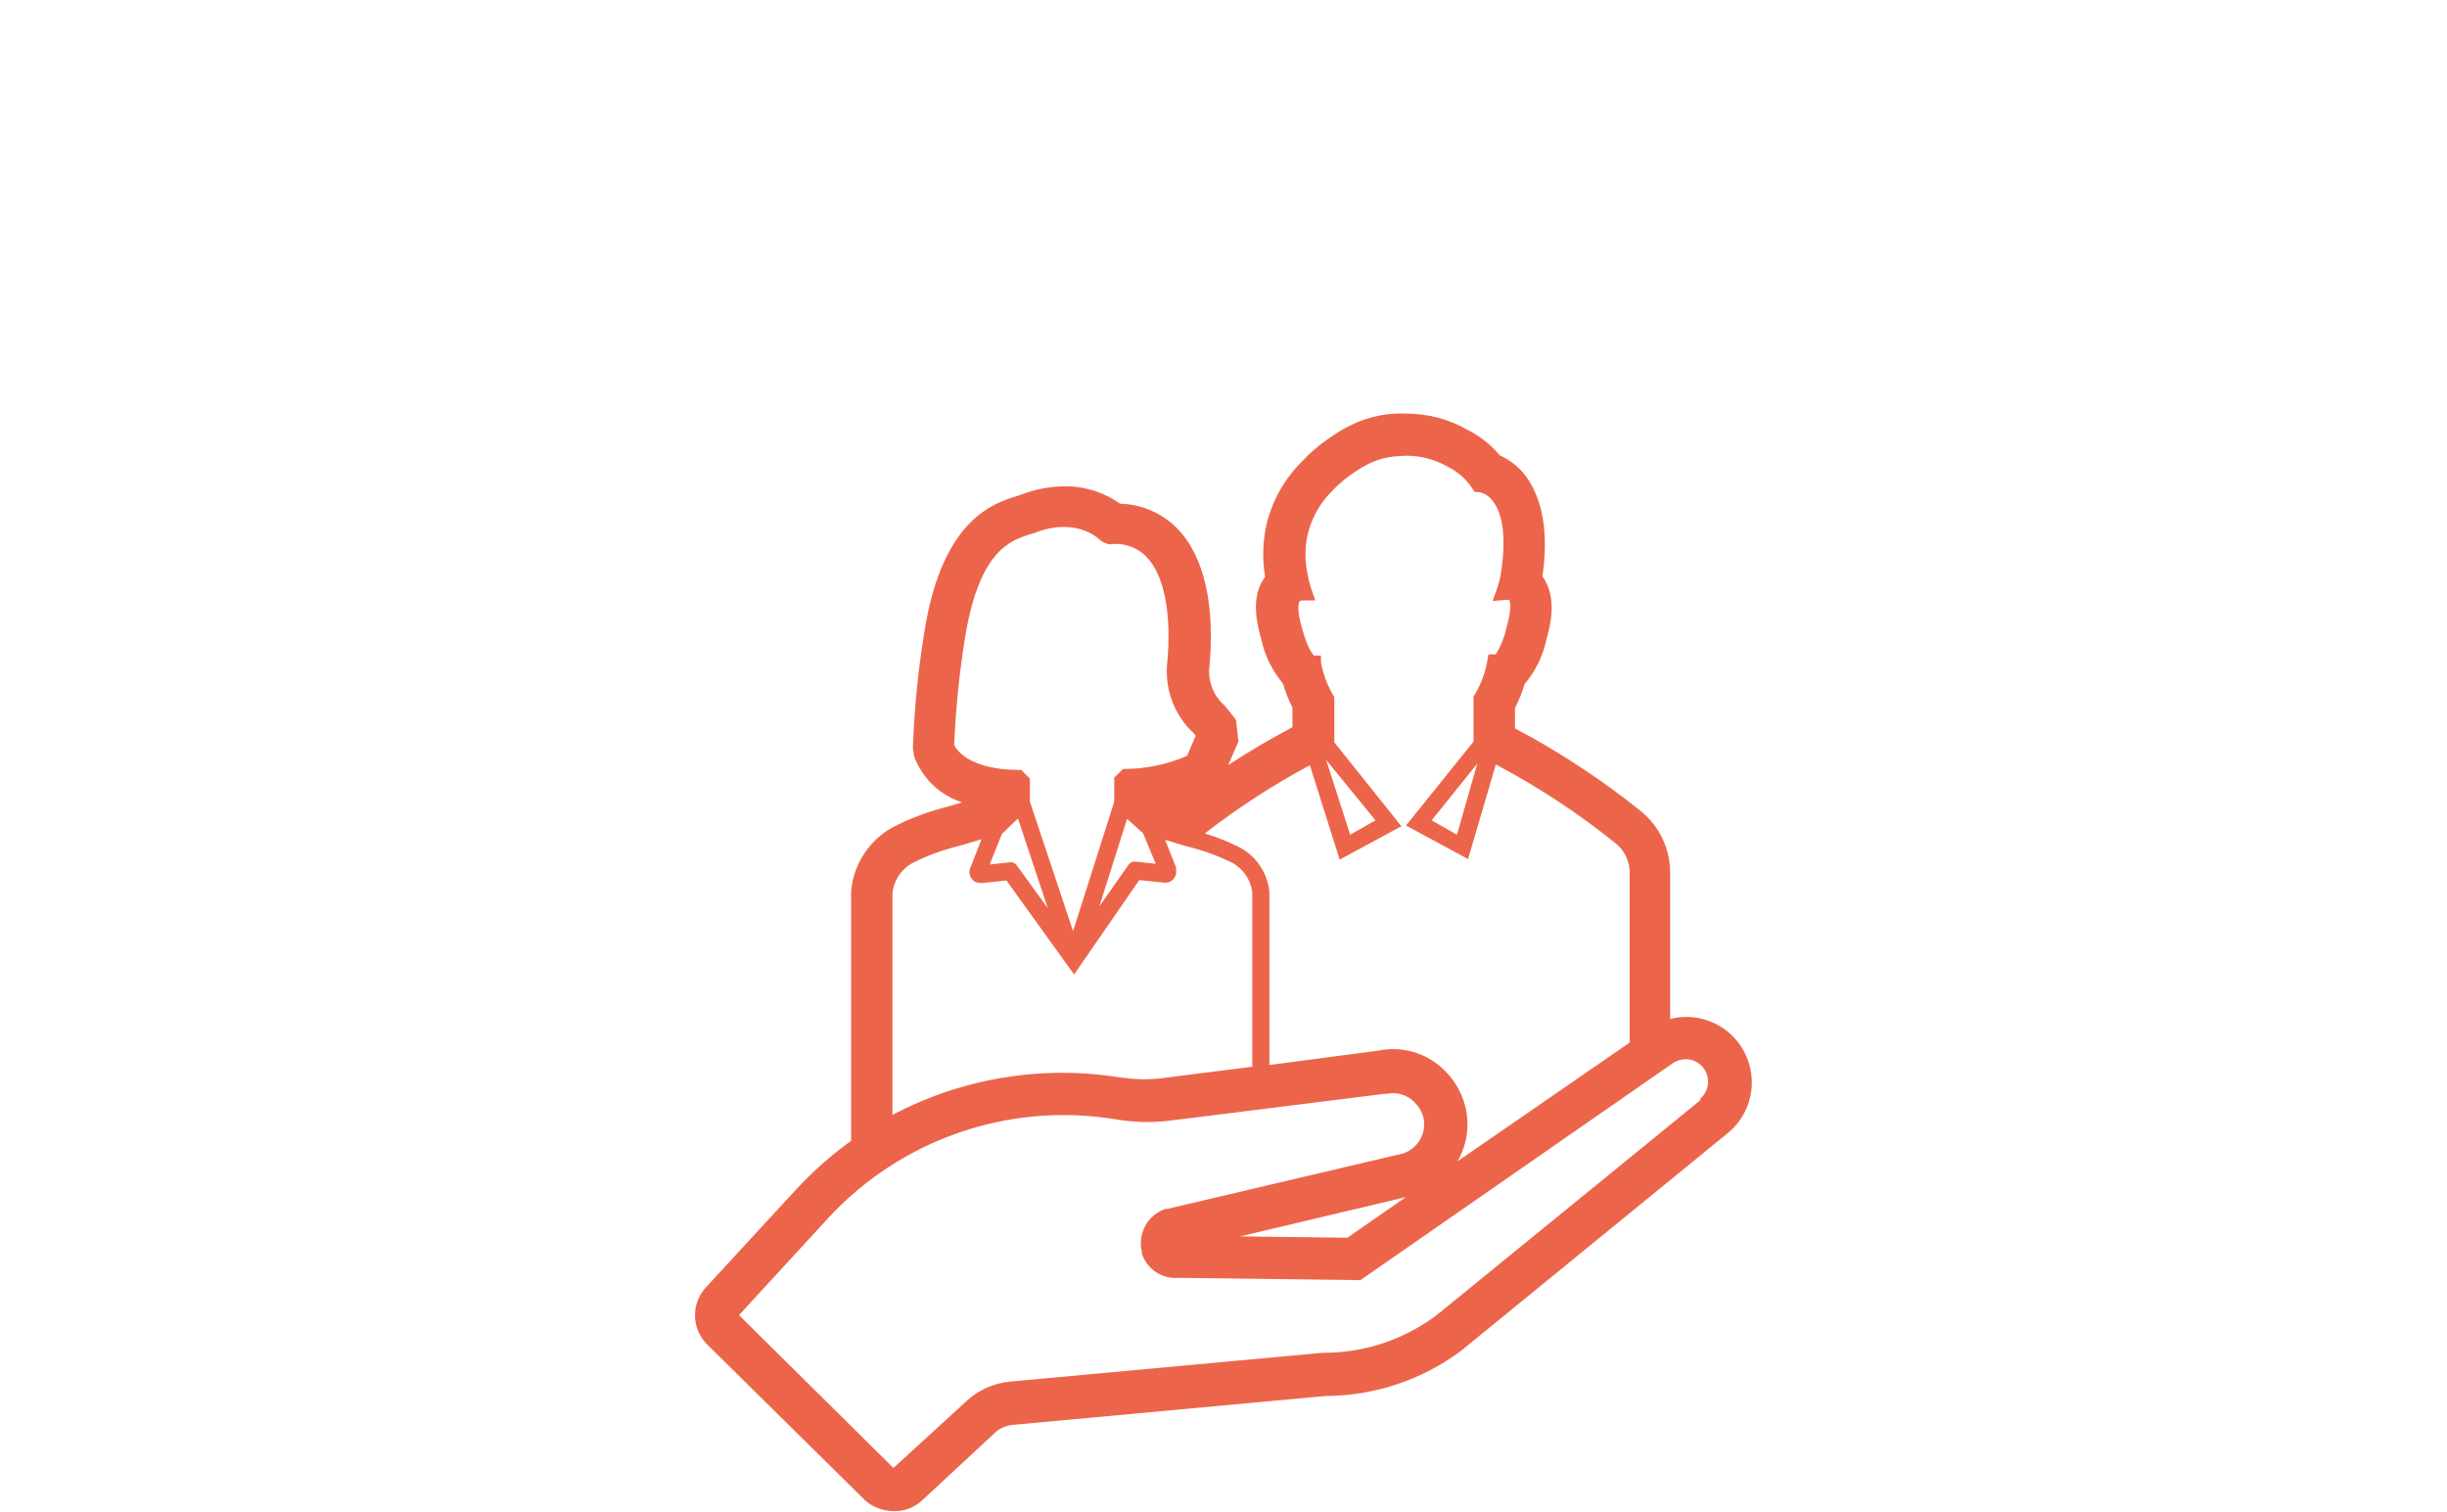
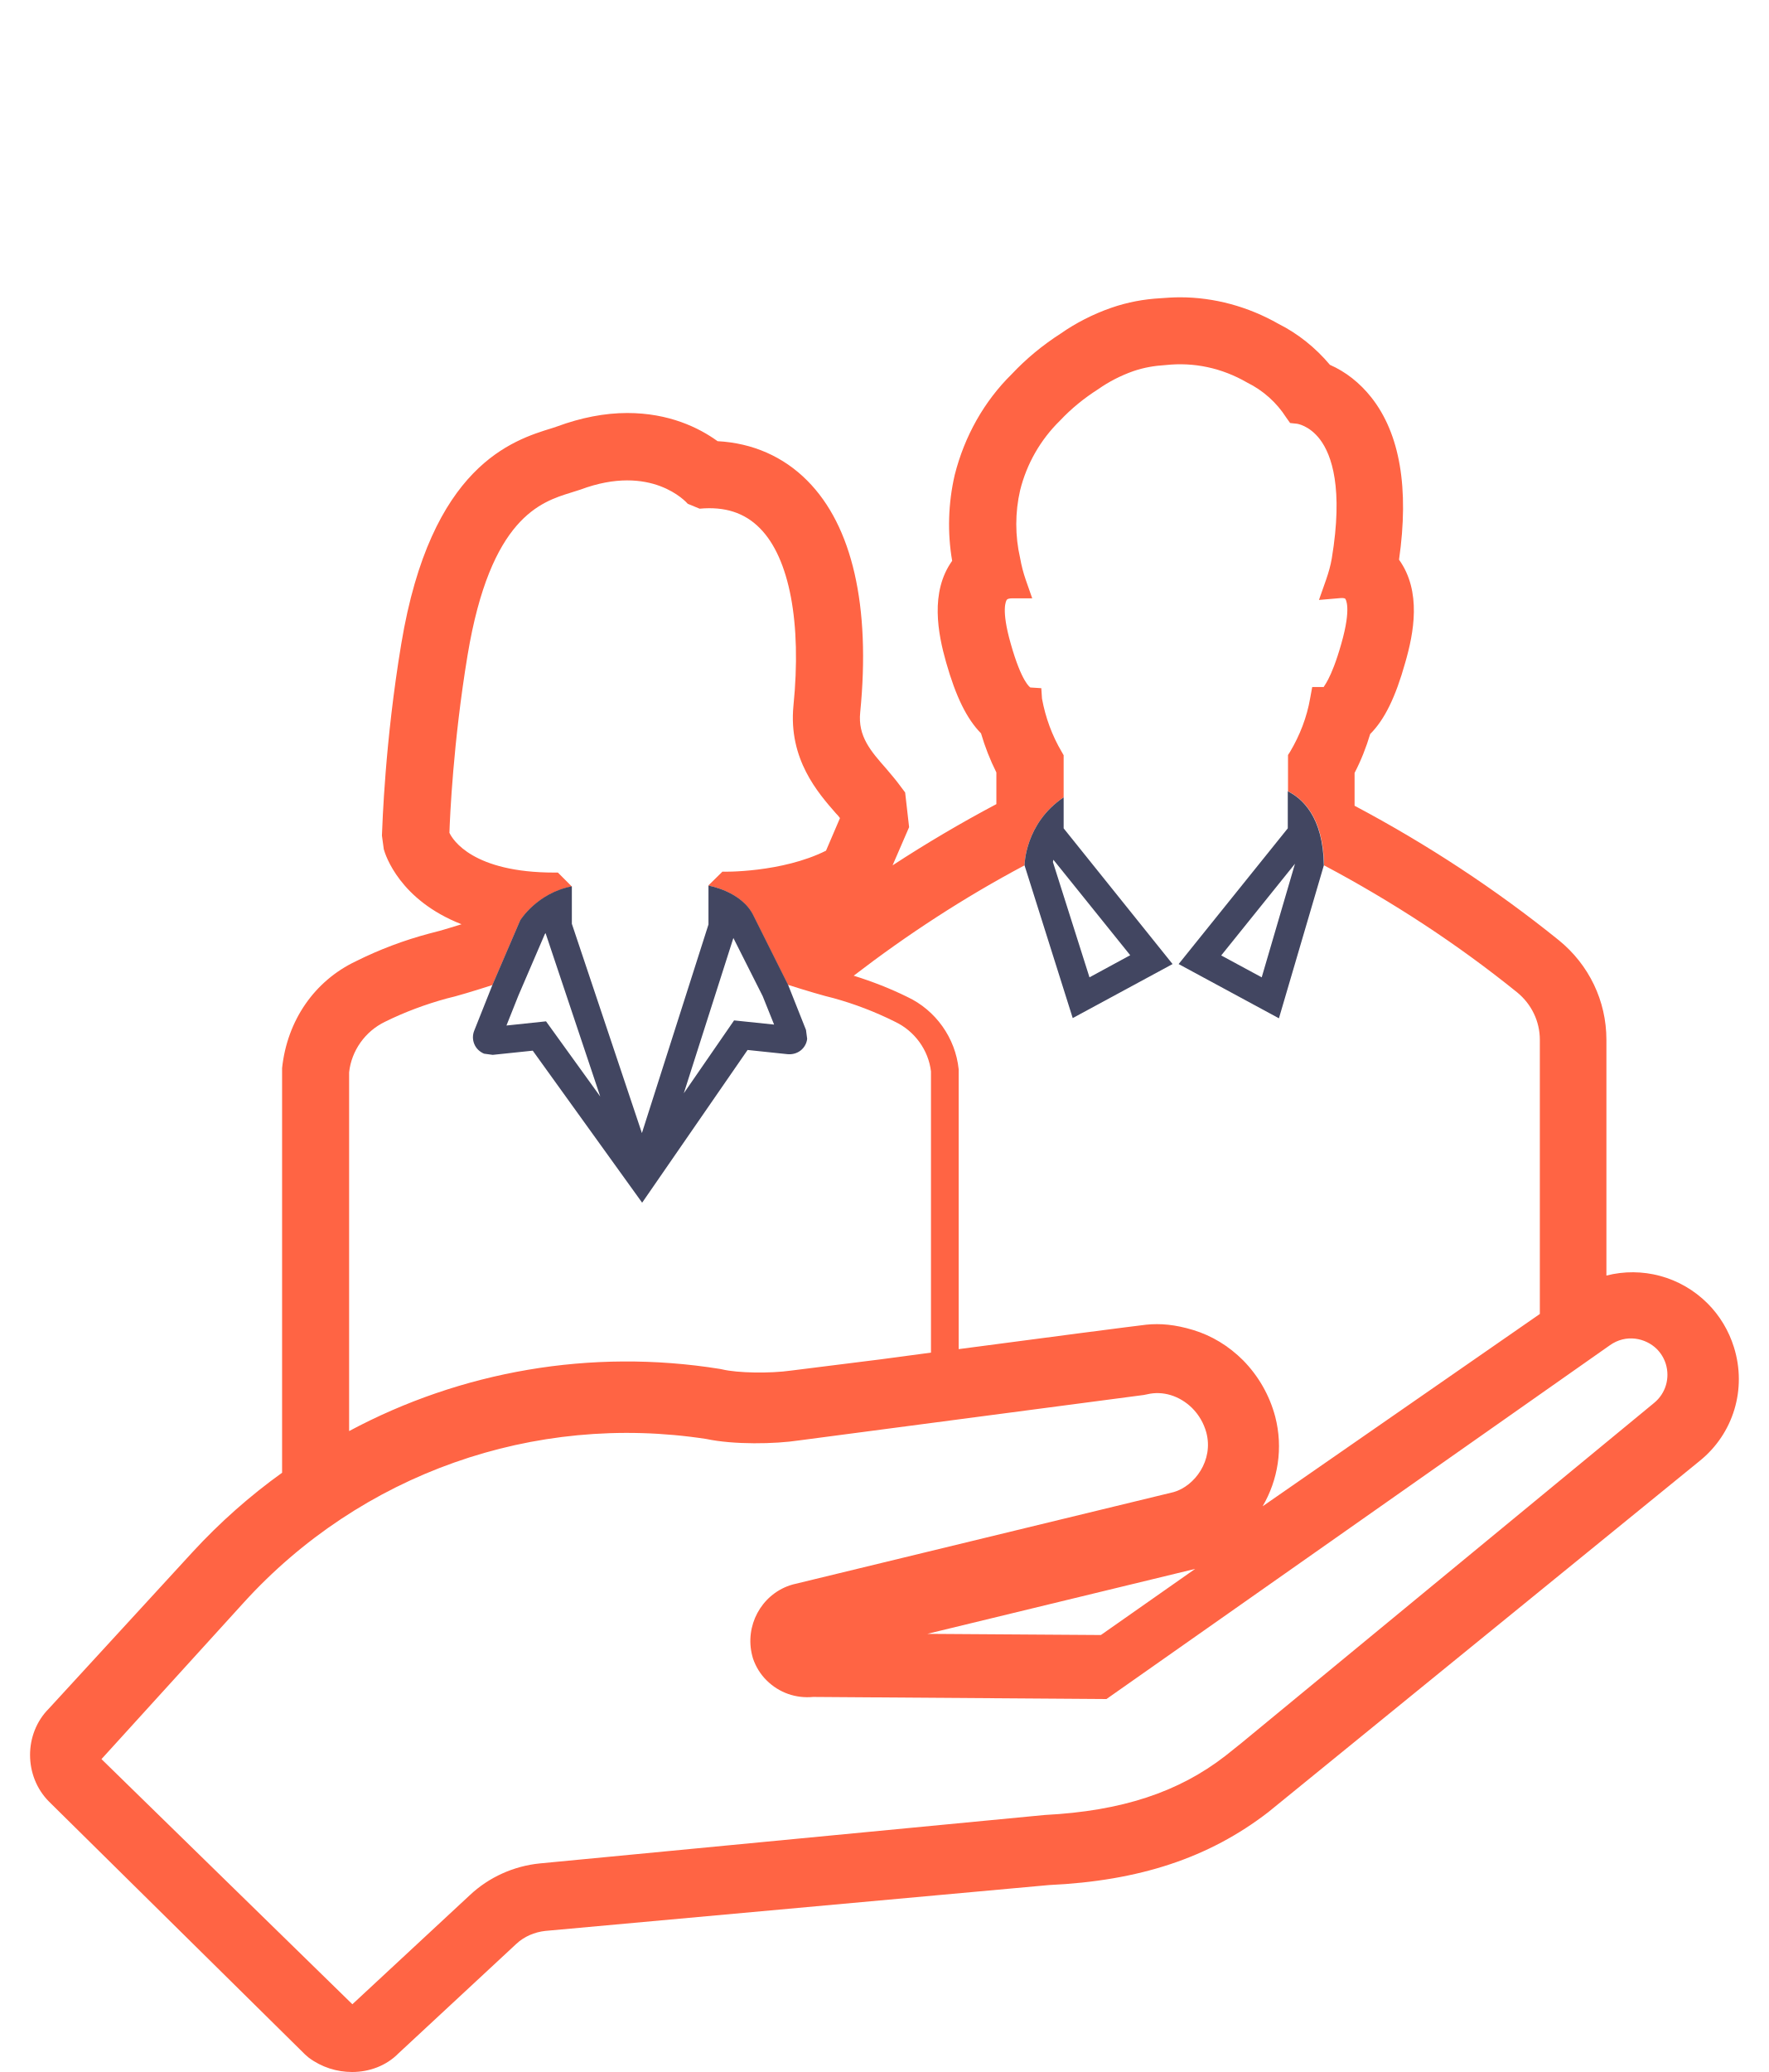
- <svg xmlns="http://www.w3.org/2000/svg" id="Calque_1" data-name="Calque 1" viewBox="0 0 170 105">
-   <defs>
-     <style>.cls-1{fill:none;}.cls-2{fill:#ec654a;}</style>
-   </defs>
-   <rect class="cls-1" width="170" height="105" />
-   <path class="cls-2" d="M121.5,73.87A4.57,4.57,0,0,0,120.38,72h0a4.56,4.56,0,0,0-4.35-1.2V60.66a5.49,5.49,0,0,0-2-4.27h0a55,55,0,0,0-8.78-5.78V49.2a9.53,9.53,0,0,0,.67-1.67,7,7,0,0,0,1.51-3.08c.36-1.25.71-3-.27-4.41.44-3.07,0-5.41-1.19-7a4.61,4.61,0,0,0-1.78-1.4,6.91,6.91,0,0,0-2.21-1.76,8.52,8.52,0,0,0-4.23-1.14,8.13,8.13,0,0,0-.84,0,7.88,7.88,0,0,0-2.11.41,8.93,8.93,0,0,0-2.18,1.11,11,11,0,0,0-2.1,1.74A9.16,9.16,0,0,0,88,36.39a9.46,9.46,0,0,0-.11,3.69c-1,1.34-.61,3.13-.26,4.36a7,7,0,0,0,1.5,3.05,9.67,9.67,0,0,0,.66,1.68v1.36q-2.29,1.21-4.46,2.63l.71-1.64-.17-1.49-.27-.36c-.14-.19-.33-.41-.54-.66A3.1,3.1,0,0,1,84,46.6c.45-4.56-.34-8-2.27-9.94A5.77,5.77,0,0,0,77.82,35a6.55,6.55,0,0,0-3.88-1.21h0a8.62,8.62,0,0,0-3,.58l-.21.07c-1.69.52-5.21,1.6-6.48,9.27a65.31,65.31,0,0,0-.83,8.23l.08.59a5.25,5.25,0,0,0,3.34,3.22l-.93.28-.46.12a17.54,17.54,0,0,0-3.15,1.19,5.62,5.62,0,0,0-3.17,4.59V79.27a25.42,25.42,0,0,0-3.84,3.4L49.1,89.39a2.86,2.86,0,0,0,0,4l11,10.86.15.13a3.11,3.11,0,0,0,1.87.62,2.8,2.8,0,0,0,2-.8l5.06-4.7A2.13,2.13,0,0,1,70.43,99l21.64-2a15.85,15.85,0,0,0,9.42-3.13L120,78.76A4.54,4.54,0,0,0,121.5,73.87ZM91,53.17l2.07,6.56,4.29-2.32L92.7,51.58V48.44l-.08-.14A6.78,6.78,0,0,1,91.77,46l0-.45-.47,0s-.37-.21-.84-1.87c-.43-1.5-.2-1.86-.17-1.9s.12-.06.25-.06h.84l-.28-.8a5.91,5.91,0,0,1-.24-.93,6.48,6.48,0,0,1,0-2.91,6.37,6.37,0,0,1,1.72-3,8.47,8.47,0,0,1,1.63-1.34,6.14,6.14,0,0,1,1.52-.78,5.05,5.05,0,0,1,1.39-.26,5.68,5.68,0,0,1,3.49.75,4.17,4.17,0,0,1,1.68,1.5l.17.24.28,0a1.59,1.59,0,0,1,1,.67c.51.67,1,2.11.51,5.12a5.75,5.75,0,0,1-.24.9l-.31.88.93-.08s.16,0,.2,0,.28.36-.17,1.93a5.79,5.79,0,0,1-.75,1.86h-.5l-.09.49a6.62,6.62,0,0,1-.86,2.29l-.09.14v3.14l-4.69,5.83,4.31,2.33,1.93-6.57a52,52,0,0,1,8.3,5.46,2.61,2.61,0,0,1,1,2V72.44L101.25,80.7a5.11,5.11,0,0,0,.54-3.85,5.31,5.31,0,0,0-1.38-2.42A5.05,5.05,0,0,0,95.77,73l-7.58,1v-12A3.92,3.92,0,0,0,86,58.82a15.76,15.76,0,0,0-2.3-.91A52.23,52.23,0,0,1,91,53.17Zm1.13-.37L95.56,57,93.8,58Zm10.5.26L101.22,58,99.46,57ZM66.29,51.77a63.31,63.31,0,0,1,.78-7.63c1-5.91,3.15-6.58,4.44-7l.41-.13c3-1.14,4.55.54,4.61.61l.51.21a3,3,0,0,1,2.59.84c1.27,1.28,1.8,4.06,1.44,7.63a5.86,5.86,0,0,0,1.82,4.61l.18.21-.6,1.4a11.08,11.08,0,0,1-4.45.91l-.61.6v1.67l-2.86,9-3-9h0v-1.6l-.6-.6h-.15C67.31,53.48,66.44,52.08,66.29,51.77Zm14,8.25-1.36-.15a.55.55,0,0,0-.55.25l-2,2.85L78.3,56.9l.47.42.65.59ZM72.79,63.1l-2.13-2.94a.5.5,0,0,0-.54-.24l-1.36.15.84-2.12.6-.58.52-.5ZM62,62.06a2.73,2.73,0,0,1,1.54-2.17,14.71,14.71,0,0,1,2.65-1h0c.37-.08,1.23-.34,2-.58l-.78,2a.76.76,0,0,0,.42,1l.37.05,1.72-.18,4.7,6.53,4.53-6.56,1.71.18a.76.76,0,0,0,.85-.66l0-.38-.77-1.94c.78.25,1.6.49,1.95.57h0a14.83,14.83,0,0,1,2.66,1A2.73,2.73,0,0,1,87,62V74.12l-6,.76a10.18,10.18,0,0,1-3,0l-.1,0A25.24,25.24,0,0,0,62,77.47Zm56.14,14.38-17.79,14.5-.7.56A13.09,13.09,0,0,1,91.86,94L70.16,96a5.15,5.15,0,0,0-3,1.34L62.07,102,51.34,91.38l6.14-6.68a22.25,22.25,0,0,1,19.93-6.94,13.14,13.14,0,0,0,4,.09L96.21,76l.15,0a2.07,2.07,0,0,1,1.92.6,2.3,2.3,0,0,1,.6,1,2.14,2.14,0,0,1-1.41,2.55L81.09,84l-.13,0a2.53,2.53,0,0,0-1.63,3l0,.11a2.47,2.47,0,0,0,2.58,1.68l12.6.16,21.7-15.07a1.57,1.57,0,0,1,2,.17,1.57,1.57,0,0,1-.12,2.32ZM97.67,83.18,93.61,86l-7.46-.09Z" />
+ <svg xmlns="http://www.w3.org/2000/svg" version="1.1" id="Calque_1" x="0px" y="0px" viewBox="0 0 760 890" style="enable-background:new 0 0 760 890;" xml:space="preserve">
+   <style type="text/css">
+ 	.st0{fill:#FF6444;}
+ 	.st1{fill:#424661;}
+ </style>
+   <g>
+     <path class="st0" d="M745,578.7c-2.2-7.1-6.1-13.6-11.3-18.8v0c-11.7-11.7-28.3-15.9-43.5-12V446.6c0-16.7-7.5-32.2-20.4-42.7v0   c-27-21.8-56.5-41.2-87.8-57.8V332c2.8-5.4,5-11,6.7-16.7c6.2-6.2,10.9-15.8,15.1-30.8c3.6-12.5,7.1-30.4-2.7-44.1   c4.4-30.7,0.4-54.1-11.9-69.7c-5-6.3-11-11-17.8-14c-6.2-7.4-13.9-13.5-22.1-17.6c-13-7.4-27.6-11.4-42.3-11.4   c-2.9,0-5.8,0.2-8.4,0.4c-7.1,0.4-14.2,1.7-21.1,4.1c-7.8,2.7-15.4,6.6-21.8,11.1c-7.8,5-14.9,10.9-21,17.4   c-11.9,11.7-20.3,26.7-24.5,43.3c-2.8,12.1-3.2,24.8-1.1,36.9c-9.6,13.4-6.1,31.3-2.6,43.6c4.2,14.8,8.9,24.3,15,30.5   c1.7,5.8,3.9,11.4,6.6,16.8v13.6c-15.3,8.1-30.2,16.9-44.6,26.3l7.1-16.4l-1.7-14.9l-2.7-3.6c-1.4-1.9-3.3-4.1-5.4-6.6   c-6.6-7.5-12.3-13.9-11.2-24.3c4.5-45.6-3.4-80-22.7-99.4c-10.3-10.4-23.6-16.2-38.6-17c-8-5.8-20.9-12.1-38.8-12.1c0,0,0,0,0,0   c-9.7,0-19.9,2-30.2,5.8l-2.1,0.7c-16.9,5.2-52.1,16-64.8,92.7c-7,42-8.1,77.5-8.3,82.3l0.8,5.9c0.7,2.5,6.8,21.8,33.4,32.2   c-3.6,1.1-6.8,2.1-9.3,2.8l-4.6,1.2c-10.9,2.9-21.5,6.9-31.5,11.9c-17.7,8.4-29.5,25.3-31.7,45.9l0,173.8   c-13.8,9.9-26.7,21.3-38.4,34L21,733.9c-10.8,10.8-10.8,29.1,0.1,40l110,108.6l1.5,1.3c5.6,4.2,12.2,6.2,18.7,6.2   c7.4,0,14.7-2.7,19.9-8l50.6-47c3.4-3.2,7.9-5.1,12.5-5.6l216.4-19.7c38.9-1.8,68.8-11.7,94.2-31.3l185.4-150.9   C744.8,615.8,750.6,596.6,745,578.7z M440.2,371.7c0,0,0.1-18,16.8-29.2v-18.1l-0.8-1.4c-4.2-7.1-7-14.8-8.5-22.9l-0.3-4.5   l-4.7-0.3c-0.1-0.1-3.7-2.1-8.4-18.7c-4.3-15-2-18.6-1.7-19c0.3-0.4,1.2-0.6,2.5-0.6h8.4l-2.8-8c-1-2.9-1.8-5.9-2.4-9.3   c-2.2-9.5-2.2-19.6,0-29.1c2.8-11.3,8.7-21.7,17.2-30c4.8-5.1,10.2-9.5,16.3-13.4c4.7-3.3,9.8-5.9,15.2-7.8   c4.4-1.5,8.9-2.3,13.9-2.6c12-1.3,24,1.2,34.9,7.5c6.9,3.4,12.7,8.6,16.8,15l1.7,2.4l2.8,0.3c0.2,0,5.4,0.7,10,6.7   c5.1,6.7,10.1,21.1,5.1,51.2c-0.5,3-1.4,6.1-2.4,9l-3.1,8.8l9.3-0.8c0.5,0,1.6-0.1,2,0.3c0.1,0.1,2.8,3.6-1.7,19.3   c-4.5,15.9-7.9,18.5-7.5,18.6h-5l-0.9,4.9c-1.4,8.1-4.4,15.8-8.6,22.9l-0.9,1.4v15.6c6.1,3,15.2,10.9,15.5,31.8   c29.6,15.7,57.5,34,83,54.6c6.1,5,9.7,12.4,9.7,20.3l0,117.8L542.5,647c6.6-11.3,8.9-25,5.4-38.5c-2.4-9.1-7.2-17.5-13.8-24.2   c-6.2-6.2-13.5-10.6-21.4-13s-14.2-2.9-20.2-2.3c-3.7,0.4-48.3,6.2-80.6,10.5V459.9l0-0.6c-1.4-13.5-9.9-25.4-22.1-31.1   c-7.3-3.6-15-6.6-23-9.1C389.7,401.5,414.2,385.5,440.2,371.7z M150,460.6c1-9.3,6.9-17.6,15.4-21.7c8.5-4.2,17.4-7.5,26.5-10l0,0   c3.7-0.8,12.3-3.4,19.7-5.8l11.9-27.7c0,0,7.2-11.7,22.2-14.6l-6-6c-0.5,0-1,0-1.5,0c-34.9,0-43.7-14-45.1-17.1   c0.2-6.5,1.6-38.9,7.8-76.3c9.8-59.1,31.5-65.8,44.4-69.8c1.5-0.5,2.8-0.9,4.1-1.3c30.5-11.4,45.5,5.4,46.1,6.1l5.1,2.1   c10.8-1,19.3,1.7,25.9,8.4c12.7,12.8,18,40.6,14.4,76.3c-2.2,22.9,10.6,37.4,18.2,46.1c0.7,0.7,1.3,1.4,1.8,2.1l-6,14   c-19,9.5-44.2,9.1-44.5,9l-6.1,6c0,0,14.4,2.4,19.4,13l14.8,29.6c7.8,2.5,16,4.9,19.5,5.7l0,0c9.1,2.5,18,5.9,26.6,10.2   c8.4,4,14.3,12.1,15.4,21.3v120.8c-12.8,1.7-21.7,2.9-21.7,2.9l-38.3,4.8c-9.1,1.3-23,1.1-29.7-0.5l-1-0.2   C253.8,579.1,198,589,150,614.7c0,0,0,0,0,0L150,460.6z M710.7,602.6l-177.2,146l-7,5.6c-20.1,15.6-44.5,23.7-77.6,25.4L232,800.4   c-11.2,1.1-21.9,5.9-30.1,13.6l-50.5,46.9L43.6,755.6l61-67.1c50.4-55.5,124.8-81.8,198.9-70.4c11.8,2.5,29.4,2.2,39.9,0.6   l148-19.5l1.5-0.3c6.7-1.6,13.9,0.6,19.3,5.9c2.9,2.9,5,6.5,6.1,10.5c3.2,12-5,23-14,25.6l-163.7,39.7l-1.3,0.4   c-12.3,4.2-19.4,17.4-16.1,30.2l0.3,1.1c1.2,3.6,3.3,7,6,9.6c5.3,5.2,12.4,7.7,19.9,7l126,0.9l216.2-151.9   c7.1-5.1,15.5-3.1,20.2,1.5c1.8,1.8,3.1,3.9,3.9,6.4C717.6,591.9,715.7,598.5,710.7,602.6z M513.5,673.9L473,702.3l-74.6-0.5   L513.5,673.9z" />
+     <path class="st1" d="M457,355.8v-13.3c-16.7,11.2-16.8,29.2-16.8,29.2l20.7,65.6l42.9-23.2L457,355.8z M452.4,370.3   c0-0.3,0.1-0.6,0.2-1l33,41l-17.5,9.5L452.4,370.3z" />
+     <path class="st1" d="M553.3,339.9v15.9l-46.9,58.3l43.1,23.3l19.3-65.7C568.5,350.8,559.4,342.9,553.3,339.9z M542.1,419.8   l-17.4-9.4l31.7-39.4L542.1,419.8z" />
+     <path class="st1" d="M346.3,442.4l-7.7-19.4l-14.8-29.6c-5-10.6-19.4-13-19.4-13v16.7l-28.6,89.6l-30.1-89.9c0,0,0-0.1,0-0.1v-16   c-15,2.9-22.2,14.6-22.2,14.6l-11.9,27.7l-7.8,19.6c-0.8,1.9-0.8,4,0,5.9c0.8,1.9,2.3,3.3,4.2,4.1l3.7,0.5l17.2-1.8l47,65.3   l45.3-65.6l17.1,1.8c2,0.2,4-0.3,5.6-1.5s2.7-3.1,2.9-5.1L346.3,442.4z M234.6,438.7l-17,1.8l5.1-12.8l11.4-26.5   c0.1-0.1,0.2-0.2,0.3-0.4l23.5,70.2L234.6,438.7z M315.4,438.3l-21.6,31.3l21.3-66.7l12.6,25l4.9,12.2L315.4,438.3z" />
+   </g>
</svg>
